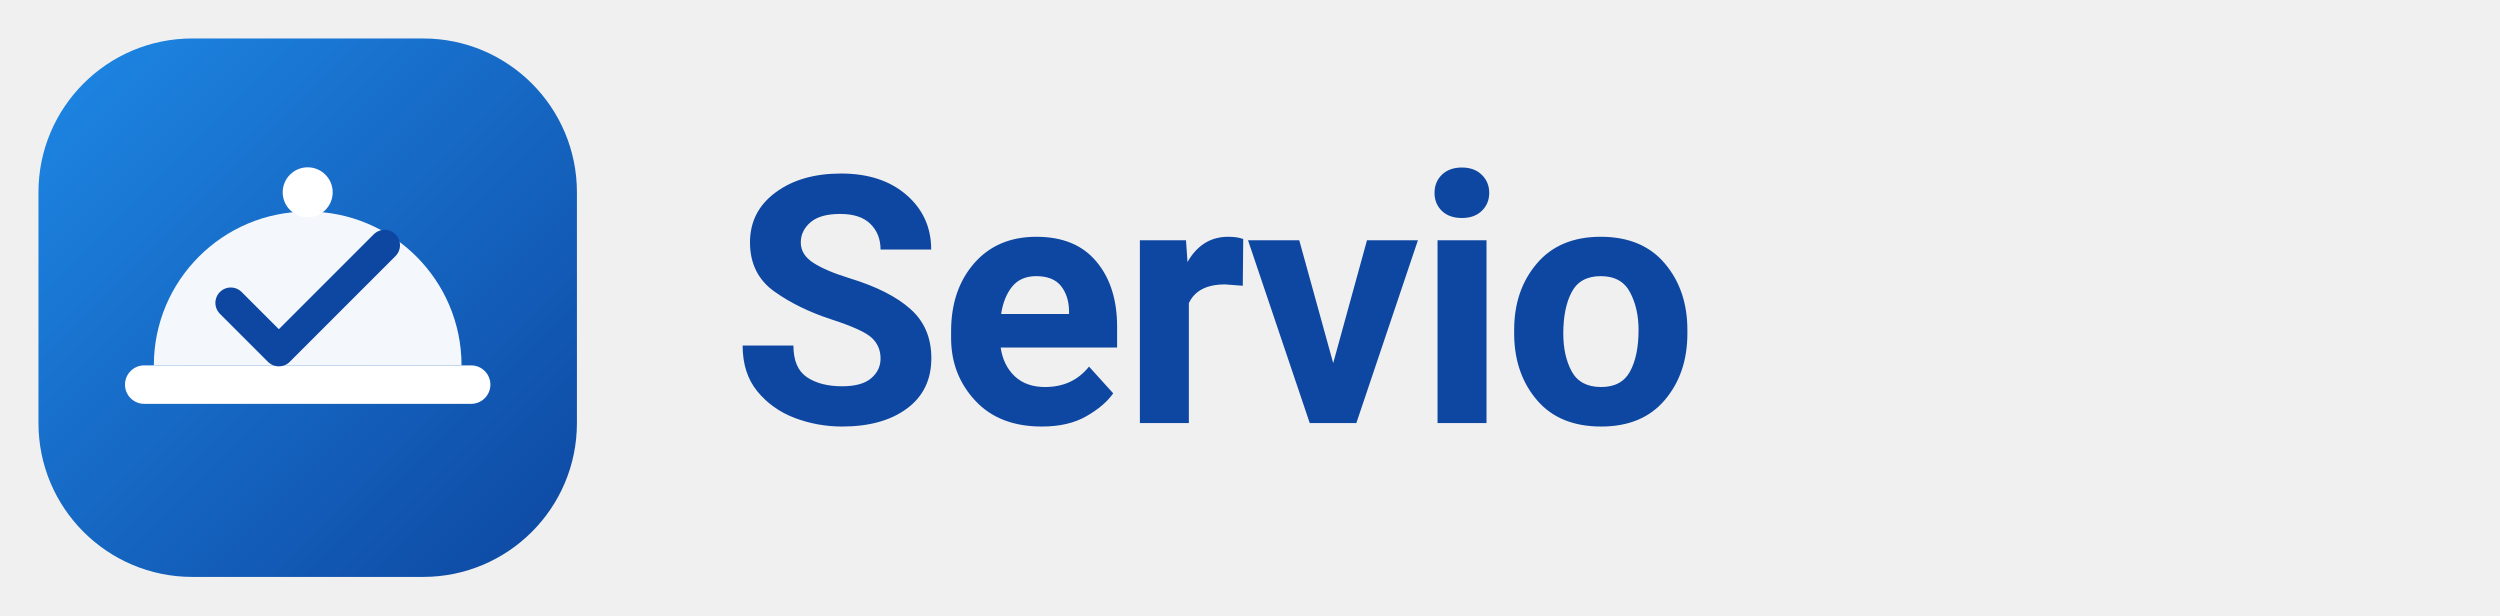
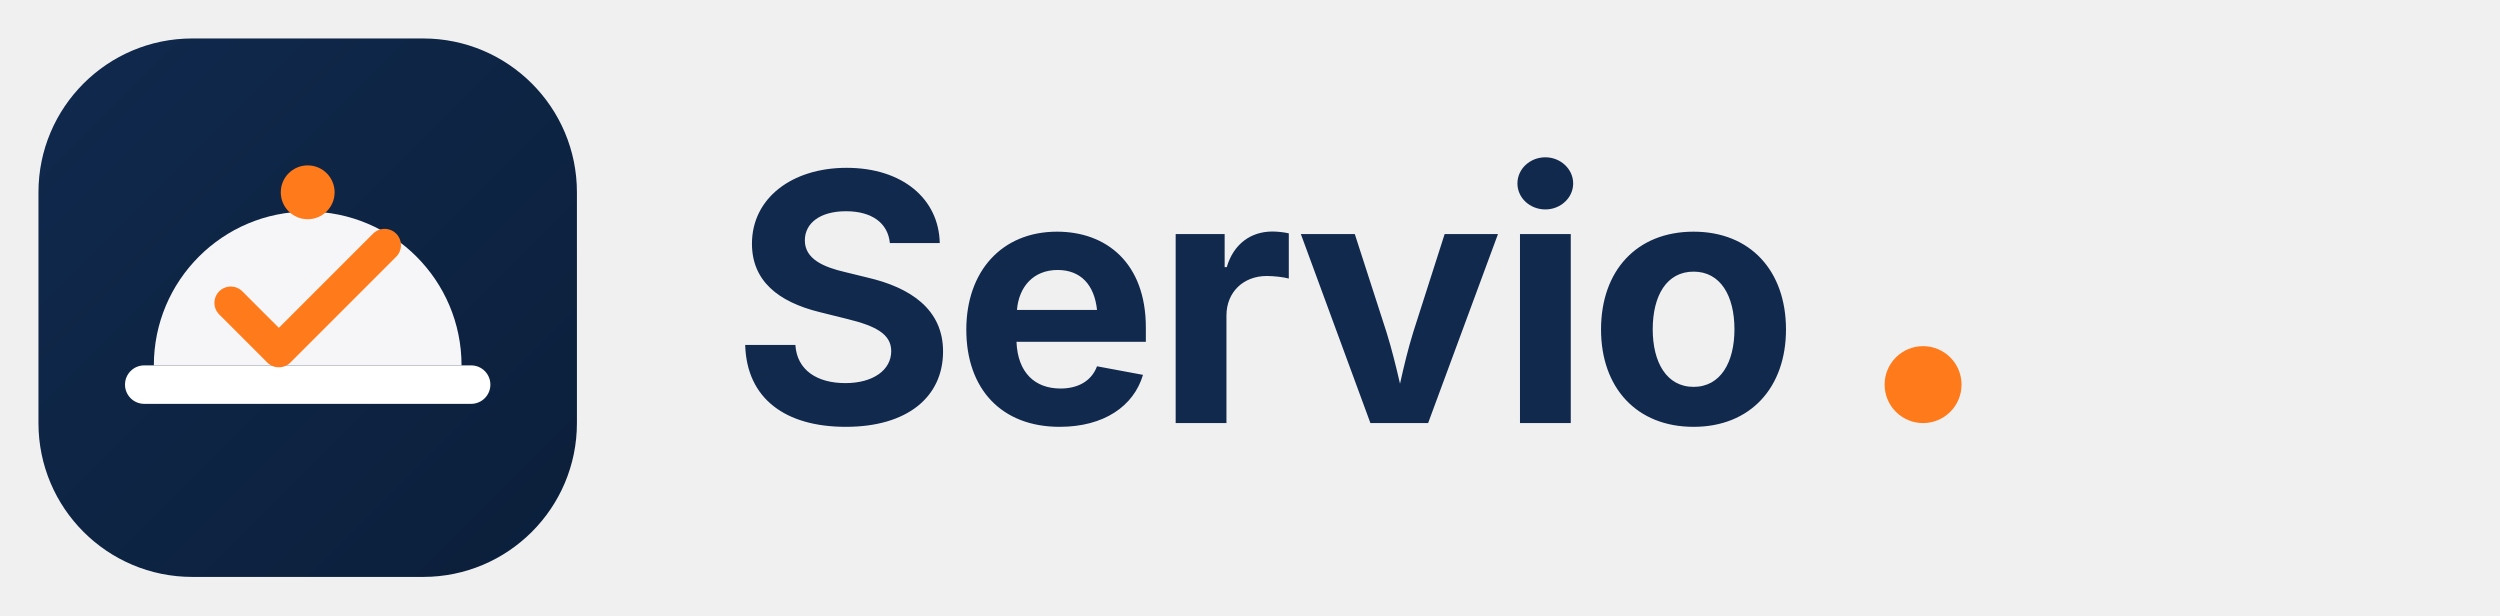
<svg xmlns="http://www.w3.org/2000/svg" viewBox="0 0 260 64" width="260" height="64" role="img" aria-label="Servio">
  <defs>
    <linearGradient id="g" x1="0" y1="0" x2="1" y2="1">
-       <stop offset="0" stop-color="#1E88E5" />
-       <stop offset="1" stop-color="#0D47A1" />
+       <stop offset="0" stop-color="#10294D" />
+       <stop offset="1" stop-color="#0B1F3A" />
    </linearGradient>
  </defs>
  <rect x="4" y="4" width="56" height="56" rx="16" fill="url(#g)" />
-   <path d="M16 38a16 16 0 0 1 32 0z" fill="#fff" opacity="0.95" />
+   <path d="M16 38a16 16 0 0 1 32 0z" fill="#fff" opacity="0.96" />
  <rect x="13" y="38" width="38" height="4" rx="2" fill="#fff" />
-   <circle cx="32" cy="20" r="2.6" fill="#fff" />
-   <path d="M24 31.5l5 5 11-11" fill="none" stroke="#0D47A1" stroke-width="3.2" stroke-linecap="round" stroke-linejoin="round" />
-   <text x="76" y="44" font-family="Roboto, Inter, Segoe UI, Helvetica, Arial, sans-serif" font-size="36" font-weight="700" letter-spacing="-0.5" fill="#0D47A1">Servio</text>
+   <circle cx="32" cy="20" r="2.8" fill="#FF7A1A" />
+   <path d="M24 31.5l5 5 11-11" fill="none" stroke="#FF7A1A" stroke-width="3.4" stroke-linecap="round" stroke-linejoin="round" />
+   <text x="76" y="44" font-family="Inter, Roboto, Segoe UI, Helvetica, Arial, sans-serif" font-size="36" font-weight="700" letter-spacing="-0.5" fill="#10294D">Servio</text>
+   <circle cx="200" cy="40" r="4" fill="#FF7A1A" />
</svg>
